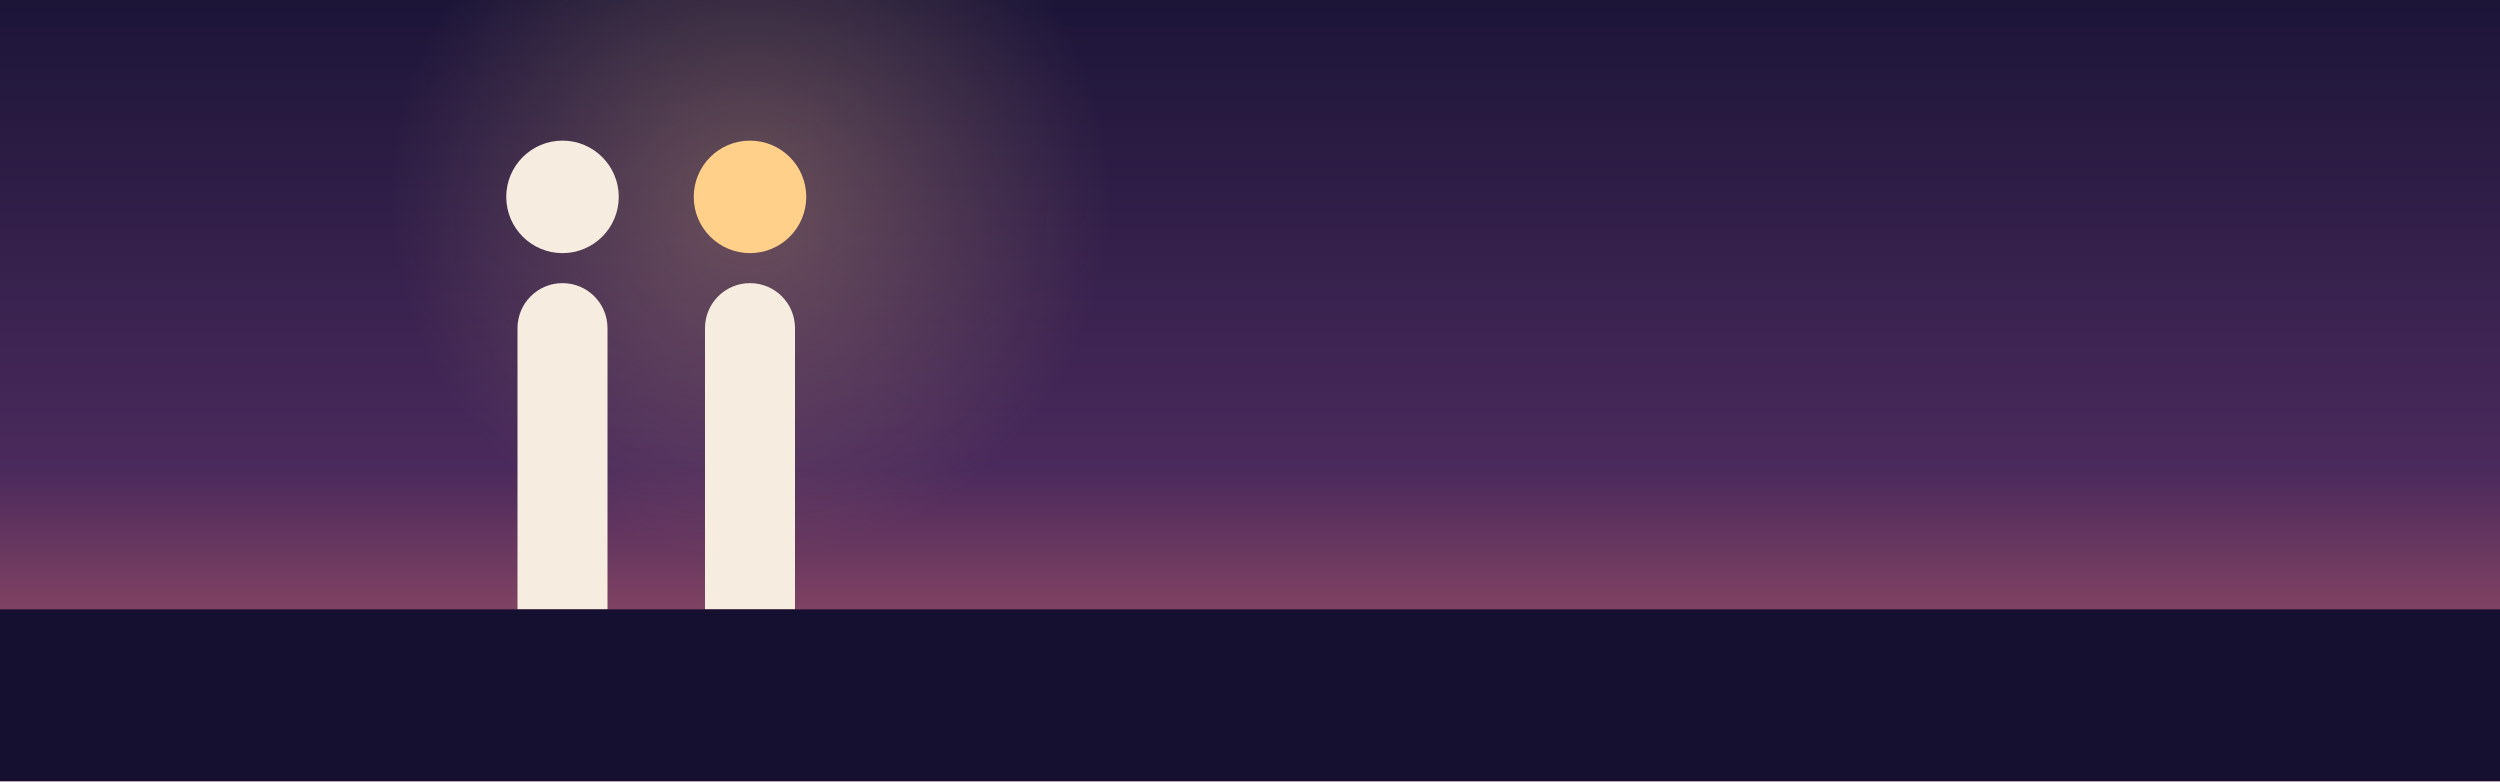
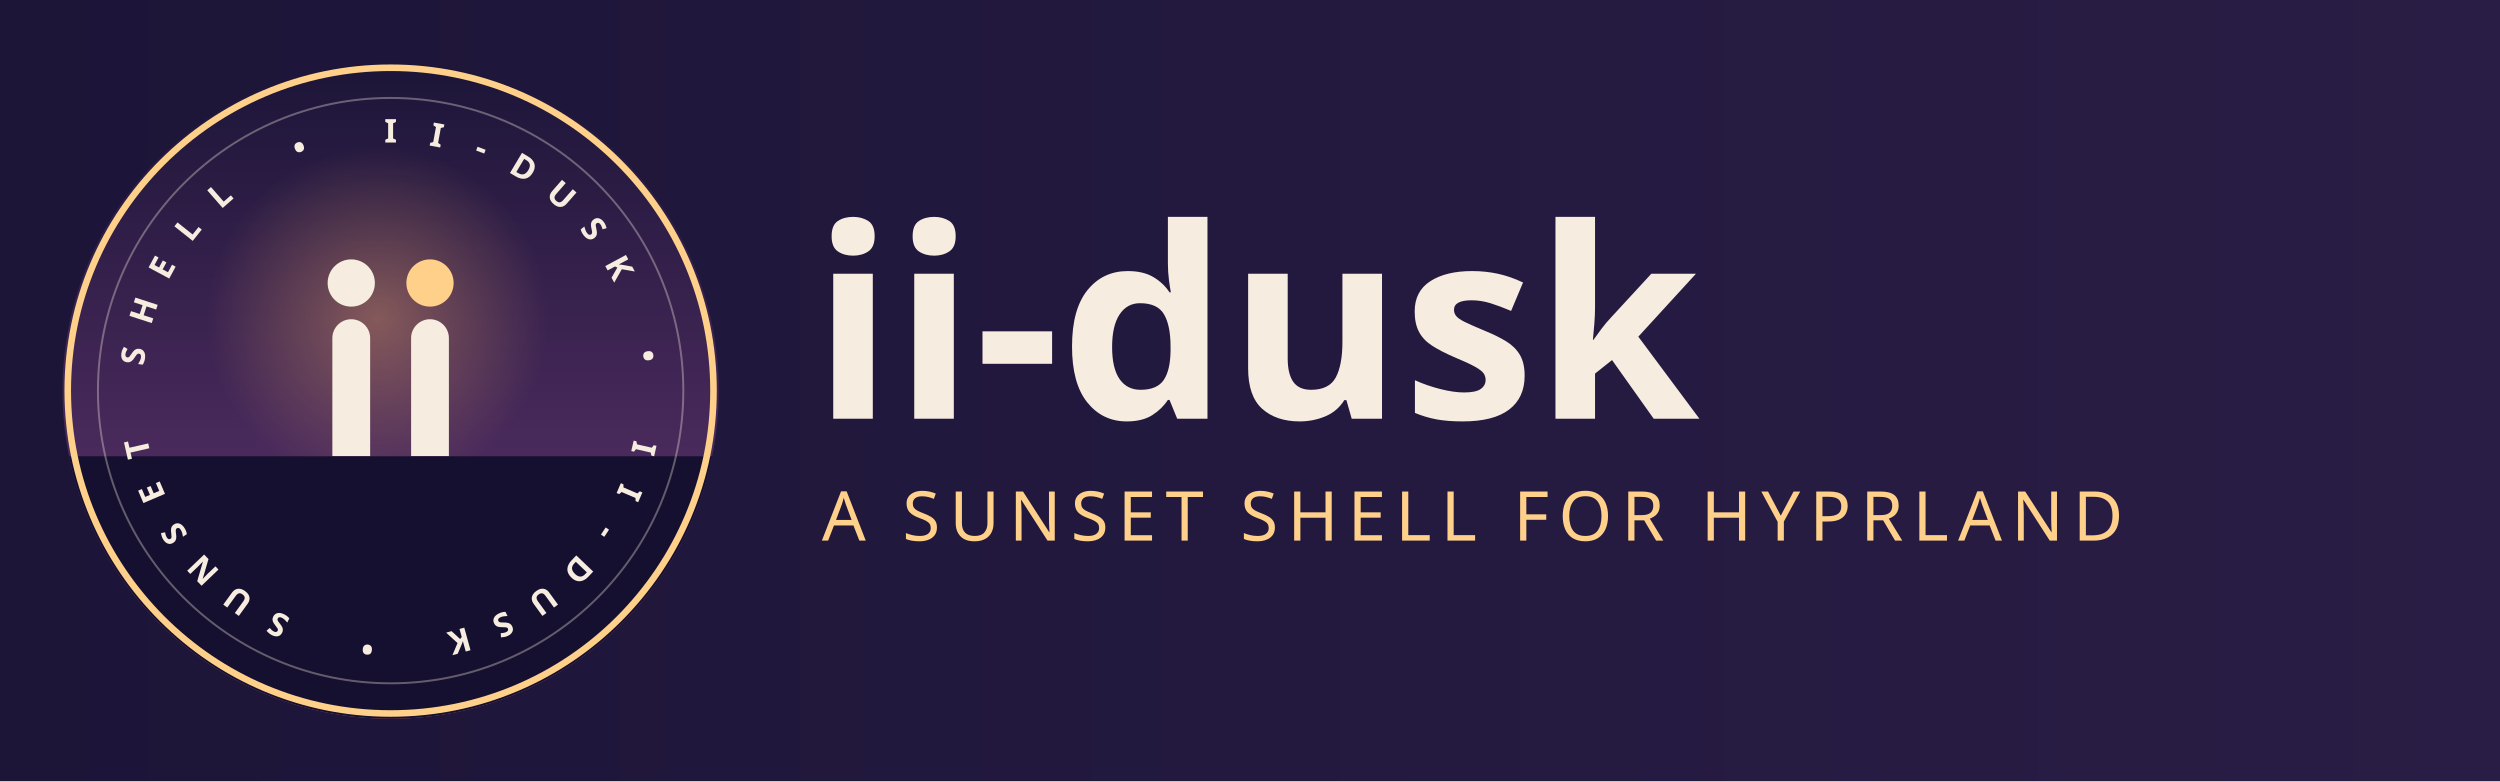
<svg xmlns="http://www.w3.org/2000/svg" viewBox="0 0 1600 500" width="1600" height="500">
  <defs>
-     <linearGradient id="sky" x1="0" y1="0" x2="0" y2="1">
+     <linearGradient id="bg" x1="0" y1="0" x2="1" y2="0">
      <stop offset="0" stop-color="#1c1538" />
-       <stop offset="0.6" stop-color="#4a2a5c" />
-       <stop offset="1" stop-color="#c0606a" />
+       <stop offset="1" stop-color="#2a1d45" />
    </linearGradient>
-     <radialGradient id="glow" cx="0.5" cy="0.5" r="0.5">
-       <stop offset="0" stop-color="#ffd08a" stop-opacity="0.28" />
-       <stop offset="1" stop-color="#ffd08a" stop-opacity="0" />
-     </radialGradient>
  </defs>
-   <rect width="1600" height="500" fill="url(#sky)" />
-   <circle cx="480" cy="126" r="230" fill="url(#glow)" />
-   <g transform="translate(120 -78) scale(0.6)">
-     <g fill="#f6ecdf">
-       <path d="M 352 780 V 480 a 48 48 0 0 1 96 0 V 780 Z" />
-       <path d="M 552 780 V 480 a 48 48 0 0 1 96 0 V 780 Z" />
-       <circle cx="400" cy="340" r="60" />
+   <rect width="1600" height="500" fill="url(#bg)" />
+   <g transform="translate(40 40) scale(0.42)">
+     <defs>
+       <linearGradient id="sky" x1="0" y1="0" x2="0" y2="1">
+         <stop offset="0" stop-color="#1c1538" />
+         <stop offset="0.6" stop-color="#4a2a5c" />
+         <stop offset="1" stop-color="#c0606a" />
+       </linearGradient>
+       <radialGradient id="glow" cx="0.5" cy="0.5" r="0.5">
+         <stop offset="0" stop-color="#ffb36b" stop-opacity="0.38" />
+         <stop offset="1" stop-color="#ffb36b" stop-opacity="0" />
+       </radialGradient>
+       <clipPath id="disc">
+         <circle cx="500" cy="500" r="500" />
+       </clipPath>
+     </defs>
+     <g clip-path="url(#disc)">
+       <rect width="1000" height="1000" fill="url(#sky)" />
+       <circle cx="480" cy="390" r="260" fill="url(#glow)" />
+       <g transform="translate(200 132) scale(0.6)">
+         <g fill="#f6ecdf">
+           <path d="M 352 780 V 480 a 48 48 0 0 1 96 0 V 780 Z" />
+           <path d="M 552 780 V 480 a 48 48 0 0 1 96 0 V 780 Z" />
+           <circle cx="400" cy="340" r="60" />
+         </g>
+         <circle cx="600" cy="340" r="60" fill="#ffd08a" />
+       </g>
+       <rect y="600" width="1000" height="400" fill="#161030" />
    </g>
-     <circle cx="600" cy="340" r="60" fill="#ffd08a" />
+     <circle cx="500" cy="500" r="492" fill="none" stroke="#ffd08a" stroke-width="10" />
+     <circle cx="500" cy="500" r="446" fill="none" stroke="#f6ecdf" stroke-opacity="0.35" stroke-width="3" />
+     <g>
+       <text transform="rotate(0.00 500 500)" x="500" y="122" text-anchor="middle" font-family="Readex Pro" font-weight="600" font-size="50" fill="#f6ecdf">I</text>
+       <text transform="rotate(10.29 500 500)" x="500" y="122" text-anchor="middle" font-family="Readex Pro" font-weight="600" font-size="50" fill="#f6ecdf">I</text>
+       <text transform="rotate(20.57 500 500)" x="500" y="122" text-anchor="middle" font-family="Readex Pro" font-weight="600" font-size="50" fill="#f6ecdf">-</text>
+       <text transform="rotate(30.86 500 500)" x="500" y="122" text-anchor="middle" font-family="Readex Pro" font-weight="600" font-size="50" fill="#f6ecdf">D</text>
+       <text transform="rotate(41.14 500 500)" x="500" y="122" text-anchor="middle" font-family="Readex Pro" font-weight="600" font-size="50" fill="#f6ecdf">U</text>
+       <text transform="rotate(51.43 500 500)" x="500" y="122" text-anchor="middle" font-family="Readex Pro" font-weight="600" font-size="50" fill="#f6ecdf">S</text>
+       <text transform="rotate(61.71 500 500)" x="500" y="122" text-anchor="middle" font-family="Readex Pro" font-weight="600" font-size="50" fill="#f6ecdf">K</text>
+       <text transform="rotate(82.29 500 500)" x="500" y="122" text-anchor="middle" font-family="Readex Pro" font-weight="600" font-size="50" fill="#f6ecdf">•</text>
+       <text transform="rotate(102.86 500 500)" x="500" y="122" text-anchor="middle" font-family="Readex Pro" font-weight="600" font-size="50" fill="#f6ecdf">I</text>
+       <text transform="rotate(113.14 500 500)" x="500" y="122" text-anchor="middle" font-family="Readex Pro" font-weight="600" font-size="50" fill="#f6ecdf">I</text>
+       <text transform="rotate(123.43 500 500)" x="500" y="122" text-anchor="middle" font-family="Readex Pro" font-weight="600" font-size="50" fill="#f6ecdf">-</text>
+       <text transform="rotate(133.71 500 500)" x="500" y="122" text-anchor="middle" font-family="Readex Pro" font-weight="600" font-size="50" fill="#f6ecdf">D</text>
+       <text transform="rotate(144.00 500 500)" x="500" y="122" text-anchor="middle" font-family="Readex Pro" font-weight="600" font-size="50" fill="#f6ecdf">U</text>
+       <text transform="rotate(154.29 500 500)" x="500" y="122" text-anchor="middle" font-family="Readex Pro" font-weight="600" font-size="50" fill="#f6ecdf">S</text>
+       <text transform="rotate(164.57 500 500)" x="500" y="122" text-anchor="middle" font-family="Readex Pro" font-weight="600" font-size="50" fill="#f6ecdf">K</text>
+       <text transform="rotate(185.14 500 500)" x="500" y="122" text-anchor="middle" font-family="Readex Pro" font-weight="600" font-size="50" fill="#f6ecdf">•</text>
+       <text transform="rotate(205.71 500 500)" x="500" y="122" text-anchor="middle" font-family="Readex Pro" font-weight="600" font-size="50" fill="#f6ecdf">S</text>
+       <text transform="rotate(216.00 500 500)" x="500" y="122" text-anchor="middle" font-family="Readex Pro" font-weight="600" font-size="50" fill="#f6ecdf">U</text>
+       <text transform="rotate(226.29 500 500)" x="500" y="122" text-anchor="middle" font-family="Readex Pro" font-weight="600" font-size="50" fill="#f6ecdf">N</text>
+       <text transform="rotate(236.57 500 500)" x="500" y="122" text-anchor="middle" font-family="Readex Pro" font-weight="600" font-size="50" fill="#f6ecdf">S</text>
+       <text transform="rotate(246.86 500 500)" x="500" y="122" text-anchor="middle" font-family="Readex Pro" font-weight="600" font-size="50" fill="#f6ecdf">E</text>
+       <text transform="rotate(257.14 500 500)" x="500" y="122" text-anchor="middle" font-family="Readex Pro" font-weight="600" font-size="50" fill="#f6ecdf">T</text>
+       <text transform="rotate(277.71 500 500)" x="500" y="122" text-anchor="middle" font-family="Readex Pro" font-weight="600" font-size="50" fill="#f6ecdf">S</text>
+       <text transform="rotate(288.00 500 500)" x="500" y="122" text-anchor="middle" font-family="Readex Pro" font-weight="600" font-size="50" fill="#f6ecdf">H</text>
+       <text transform="rotate(298.29 500 500)" x="500" y="122" text-anchor="middle" font-family="Readex Pro" font-weight="600" font-size="50" fill="#f6ecdf">E</text>
+       <text transform="rotate(308.57 500 500)" x="500" y="122" text-anchor="middle" font-family="Readex Pro" font-weight="600" font-size="50" fill="#f6ecdf">L</text>
+       <text transform="rotate(318.86 500 500)" x="500" y="122" text-anchor="middle" font-family="Readex Pro" font-weight="600" font-size="50" fill="#f6ecdf">L</text>
+       <text transform="rotate(339.43 500 500)" x="500" y="122" text-anchor="middle" font-family="Readex Pro" font-weight="600" font-size="50" fill="#f6ecdf">•</text>
+     </g>
  </g>
-   <rect y="390" width="1600" height="110" fill="#161030" />
+   <text x="520" y="268" font-family="Readex Pro" font-weight="700" font-size="170" fill="#f6ecdf">ii-dusk</text>
+   <text x="526" y="346" font-family="Readex Pro" font-weight="500" font-size="44" letter-spacing="6" fill="#ffd08a">A SUNSET SHELL FOR HYPRLAND</text>
</svg>
